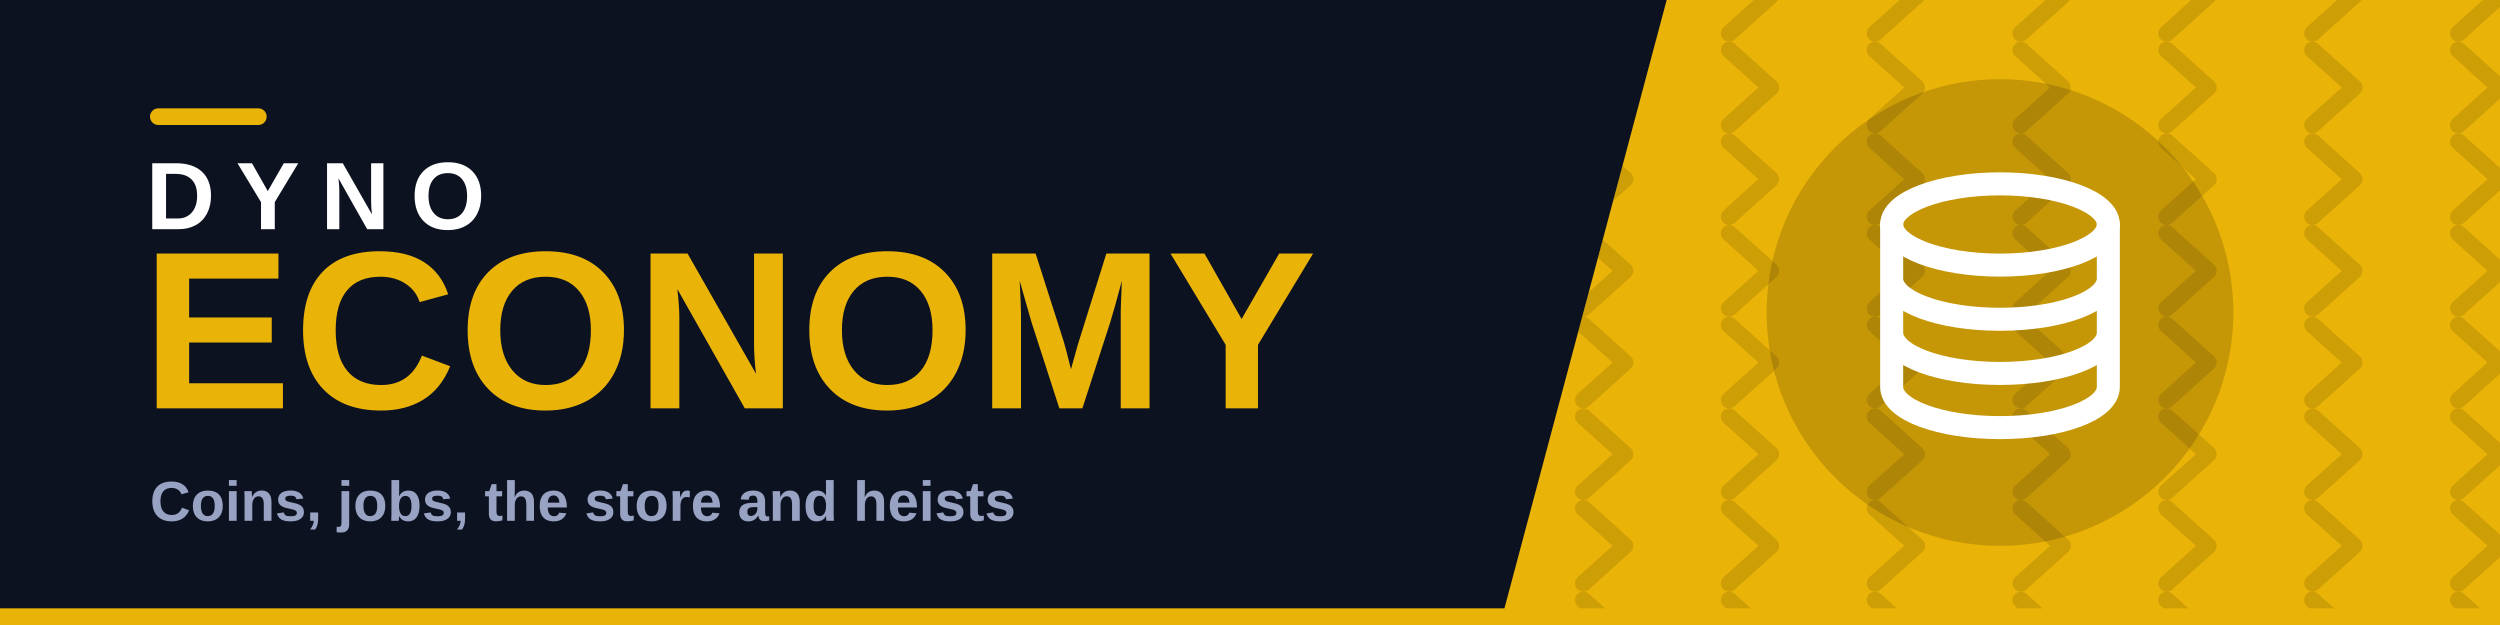
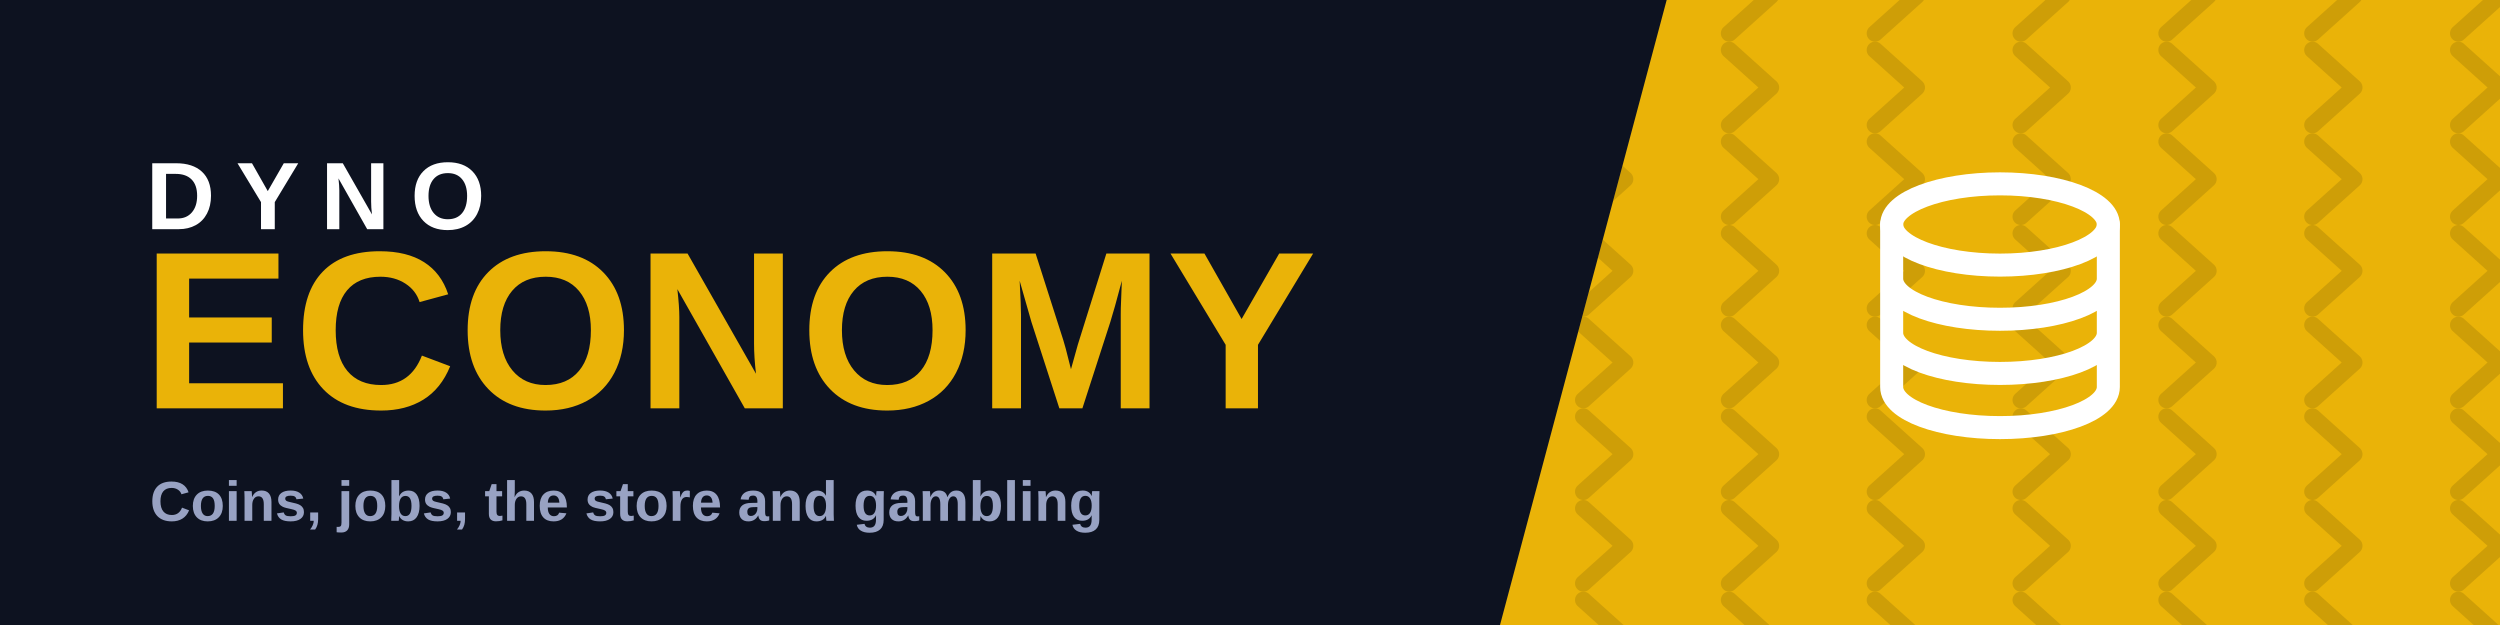
<svg xmlns="http://www.w3.org/2000/svg" width="1200" height="300" viewBox="0 0 1200 300">
  <defs>
    <clipPath id="slab">
      <path d="M800 0H1200V300H720Z" />
    </clipPath>
  </defs>
  <rect width="1200" height="300" fill="#0d1220" />
  <path d="M800 0H1200V300H720Z" fill="#eab308" />
  <g clip-path="url(#slab)">
    <g fill="none" stroke="#000" stroke-width="8" stroke-linecap="round" stroke-linejoin="round" opacity=".12">
      <path d="M690 -20l20 18-20 18" />
      <path d="M760 -20l20 18-20 18" />
      <path d="M830 -20l20 18-20 18" />
      <path d="M900 -20l20 18-20 18" />
      <path d="M970 -20l20 18-20 18" />
      <path d="M1040 -20l20 18-20 18" />
      <path d="M1110 -20l20 18-20 18" />
      <path d="M1180 -20l20 18-20 18" />
      <path d="M690 24l20 18-20 18" />
      <path d="M760 24l20 18-20 18" />
      <path d="M830 24l20 18-20 18" />
      <path d="M900 24l20 18-20 18" />
      <path d="M970 24l20 18-20 18" />
      <path d="M1040 24l20 18-20 18" />
      <path d="M1110 24l20 18-20 18" />
      <path d="M1180 24l20 18-20 18" />
      <path d="M690 68l20 18-20 18" />
      <path d="M760 68l20 18-20 18" />
      <path d="M830 68l20 18-20 18" />
      <path d="M900 68l20 18-20 18" />
      <path d="M970 68l20 18-20 18" />
      <path d="M1040 68l20 18-20 18" />
      <path d="M1110 68l20 18-20 18" />
      <path d="M1180 68l20 18-20 18" />
      <path d="M690 112l20 18-20 18" />
      <path d="M760 112l20 18-20 18" />
      <path d="M830 112l20 18-20 18" />
      <path d="M900 112l20 18-20 18" />
      <path d="M970 112l20 18-20 18" />
      <path d="M1040 112l20 18-20 18" />
      <path d="M1110 112l20 18-20 18" />
      <path d="M1180 112l20 18-20 18" />
      <path d="M690 156l20 18-20 18" />
      <path d="M760 156l20 18-20 18" />
      <path d="M830 156l20 18-20 18" />
      <path d="M900 156l20 18-20 18" />
      <path d="M970 156l20 18-20 18" />
      <path d="M1040 156l20 18-20 18" />
      <path d="M1110 156l20 18-20 18" />
      <path d="M1180 156l20 18-20 18" />
      <path d="M690 200l20 18-20 18" />
      <path d="M760 200l20 18-20 18" />
      <path d="M830 200l20 18-20 18" />
      <path d="M900 200l20 18-20 18" />
      <path d="M970 200l20 18-20 18" />
      <path d="M1040 200l20 18-20 18" />
      <path d="M1110 200l20 18-20 18" />
      <path d="M1180 200l20 18-20 18" />
      <path d="M690 244l20 18-20 18" />
      <path d="M760 244l20 18-20 18" />
      <path d="M830 244l20 18-20 18" />
      <path d="M900 244l20 18-20 18" />
      <path d="M970 244l20 18-20 18" />
      <path d="M1040 244l20 18-20 18" />
      <path d="M1110 244l20 18-20 18" />
      <path d="M1180 244l20 18-20 18" />
      <path d="M690 288l20 18-20 18" />
      <path d="M760 288l20 18-20 18" />
      <path d="M830 288l20 18-20 18" />
      <path d="M900 288l20 18-20 18" />
      <path d="M970 288l20 18-20 18" />
      <path d="M1040 288l20 18-20 18" />
      <path d="M1110 288l20 18-20 18" />
      <path d="M1180 288l20 18-20 18" />
      <path d="M690 332l20 18-20 18" />
      <path d="M760 332l20 18-20 18" />
      <path d="M830 332l20 18-20 18" />
      <path d="M900 332l20 18-20 18" />
      <path d="M970 332l20 18-20 18" />
      <path d="M1040 332l20 18-20 18" />
      <path d="M1110 332l20 18-20 18" />
      <path d="M1180 332l20 18-20 18" />
    </g>
  </g>
-   <circle cx="960" cy="150" r="112" fill="#000" opacity=".16" />
  <g transform="translate(882 72) scale(6.5)" fill="none" stroke="#fff" stroke-width="1.7" stroke-linecap="round" stroke-linejoin="round">
    <ellipse cx="12" cy="5.5" rx="8" ry="3" />
    <path d="M4 5.5v4c0 1.7 3.6 3 8 3s8-1.3 8-3v-4M4 9.5v4c0 1.7 3.6 3 8 3s8-1.3 8-3v-4M4 13.5v4c0 1.7 3.6 3 8 3s8-1.3 8-3v-4" />
  </g>
-   <rect x="72" y="52" width="56" height="8" rx="4" fill="#eab308" />
  <text x="70" y="110" font-family="'Segoe UI Black', 'Segoe UI', Arial, sans-serif" font-weight="900" font-size="46" letter-spacing="10" fill="#ffffff">DYNO</text>
  <text x="68" y="196" font-family="'Segoe UI Black', 'Segoe UI', Arial, sans-serif" font-weight="900" font-size="108" letter-spacing="1" fill="#eab308">ECONOMY</text>
-   <text x="72" y="250" font-family="'Segoe UI', Arial, sans-serif" font-weight="600" font-size="27" fill="#98a2c3">Coins, jobs, the store and heists</text>
-   <rect x="0" y="292" width="1200" height="8" fill="#eab308" />
+   <text x="72" y="250" font-family="'Segoe UI', Arial, sans-serif" font-weight="600" font-size="27" fill="#98a2c3">Coins, jobs, the store and gambling</text>
</svg>
